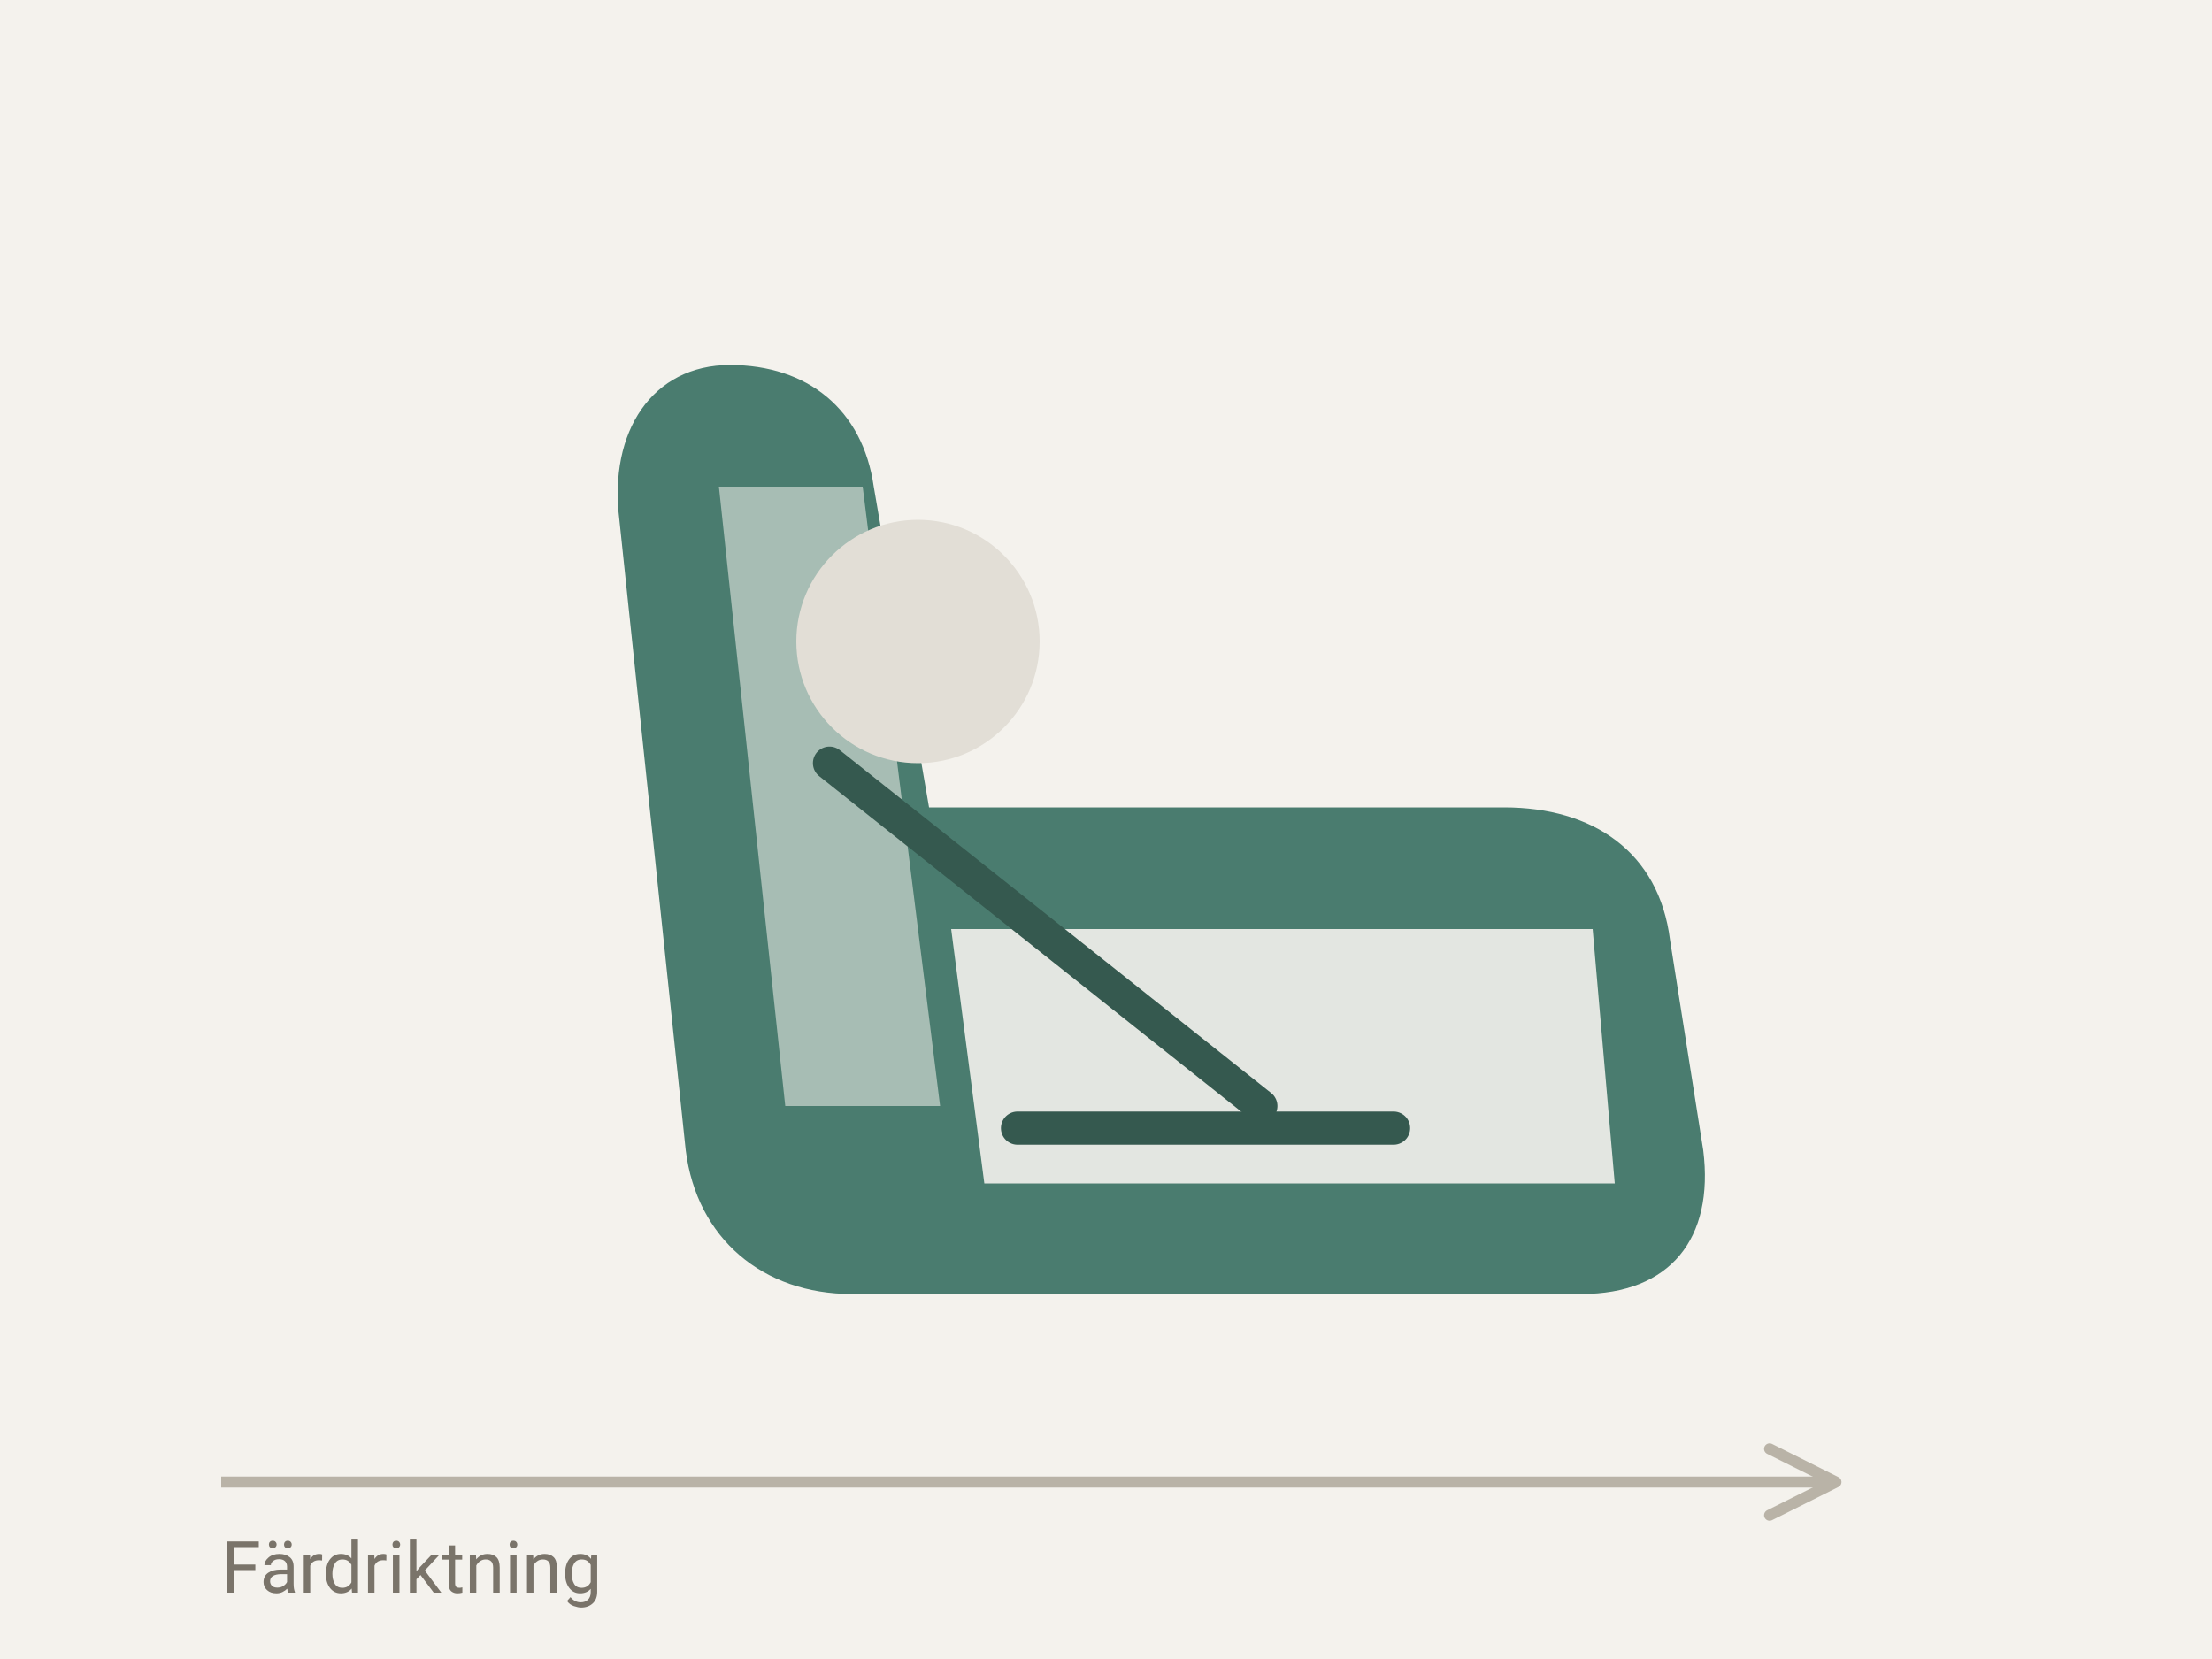
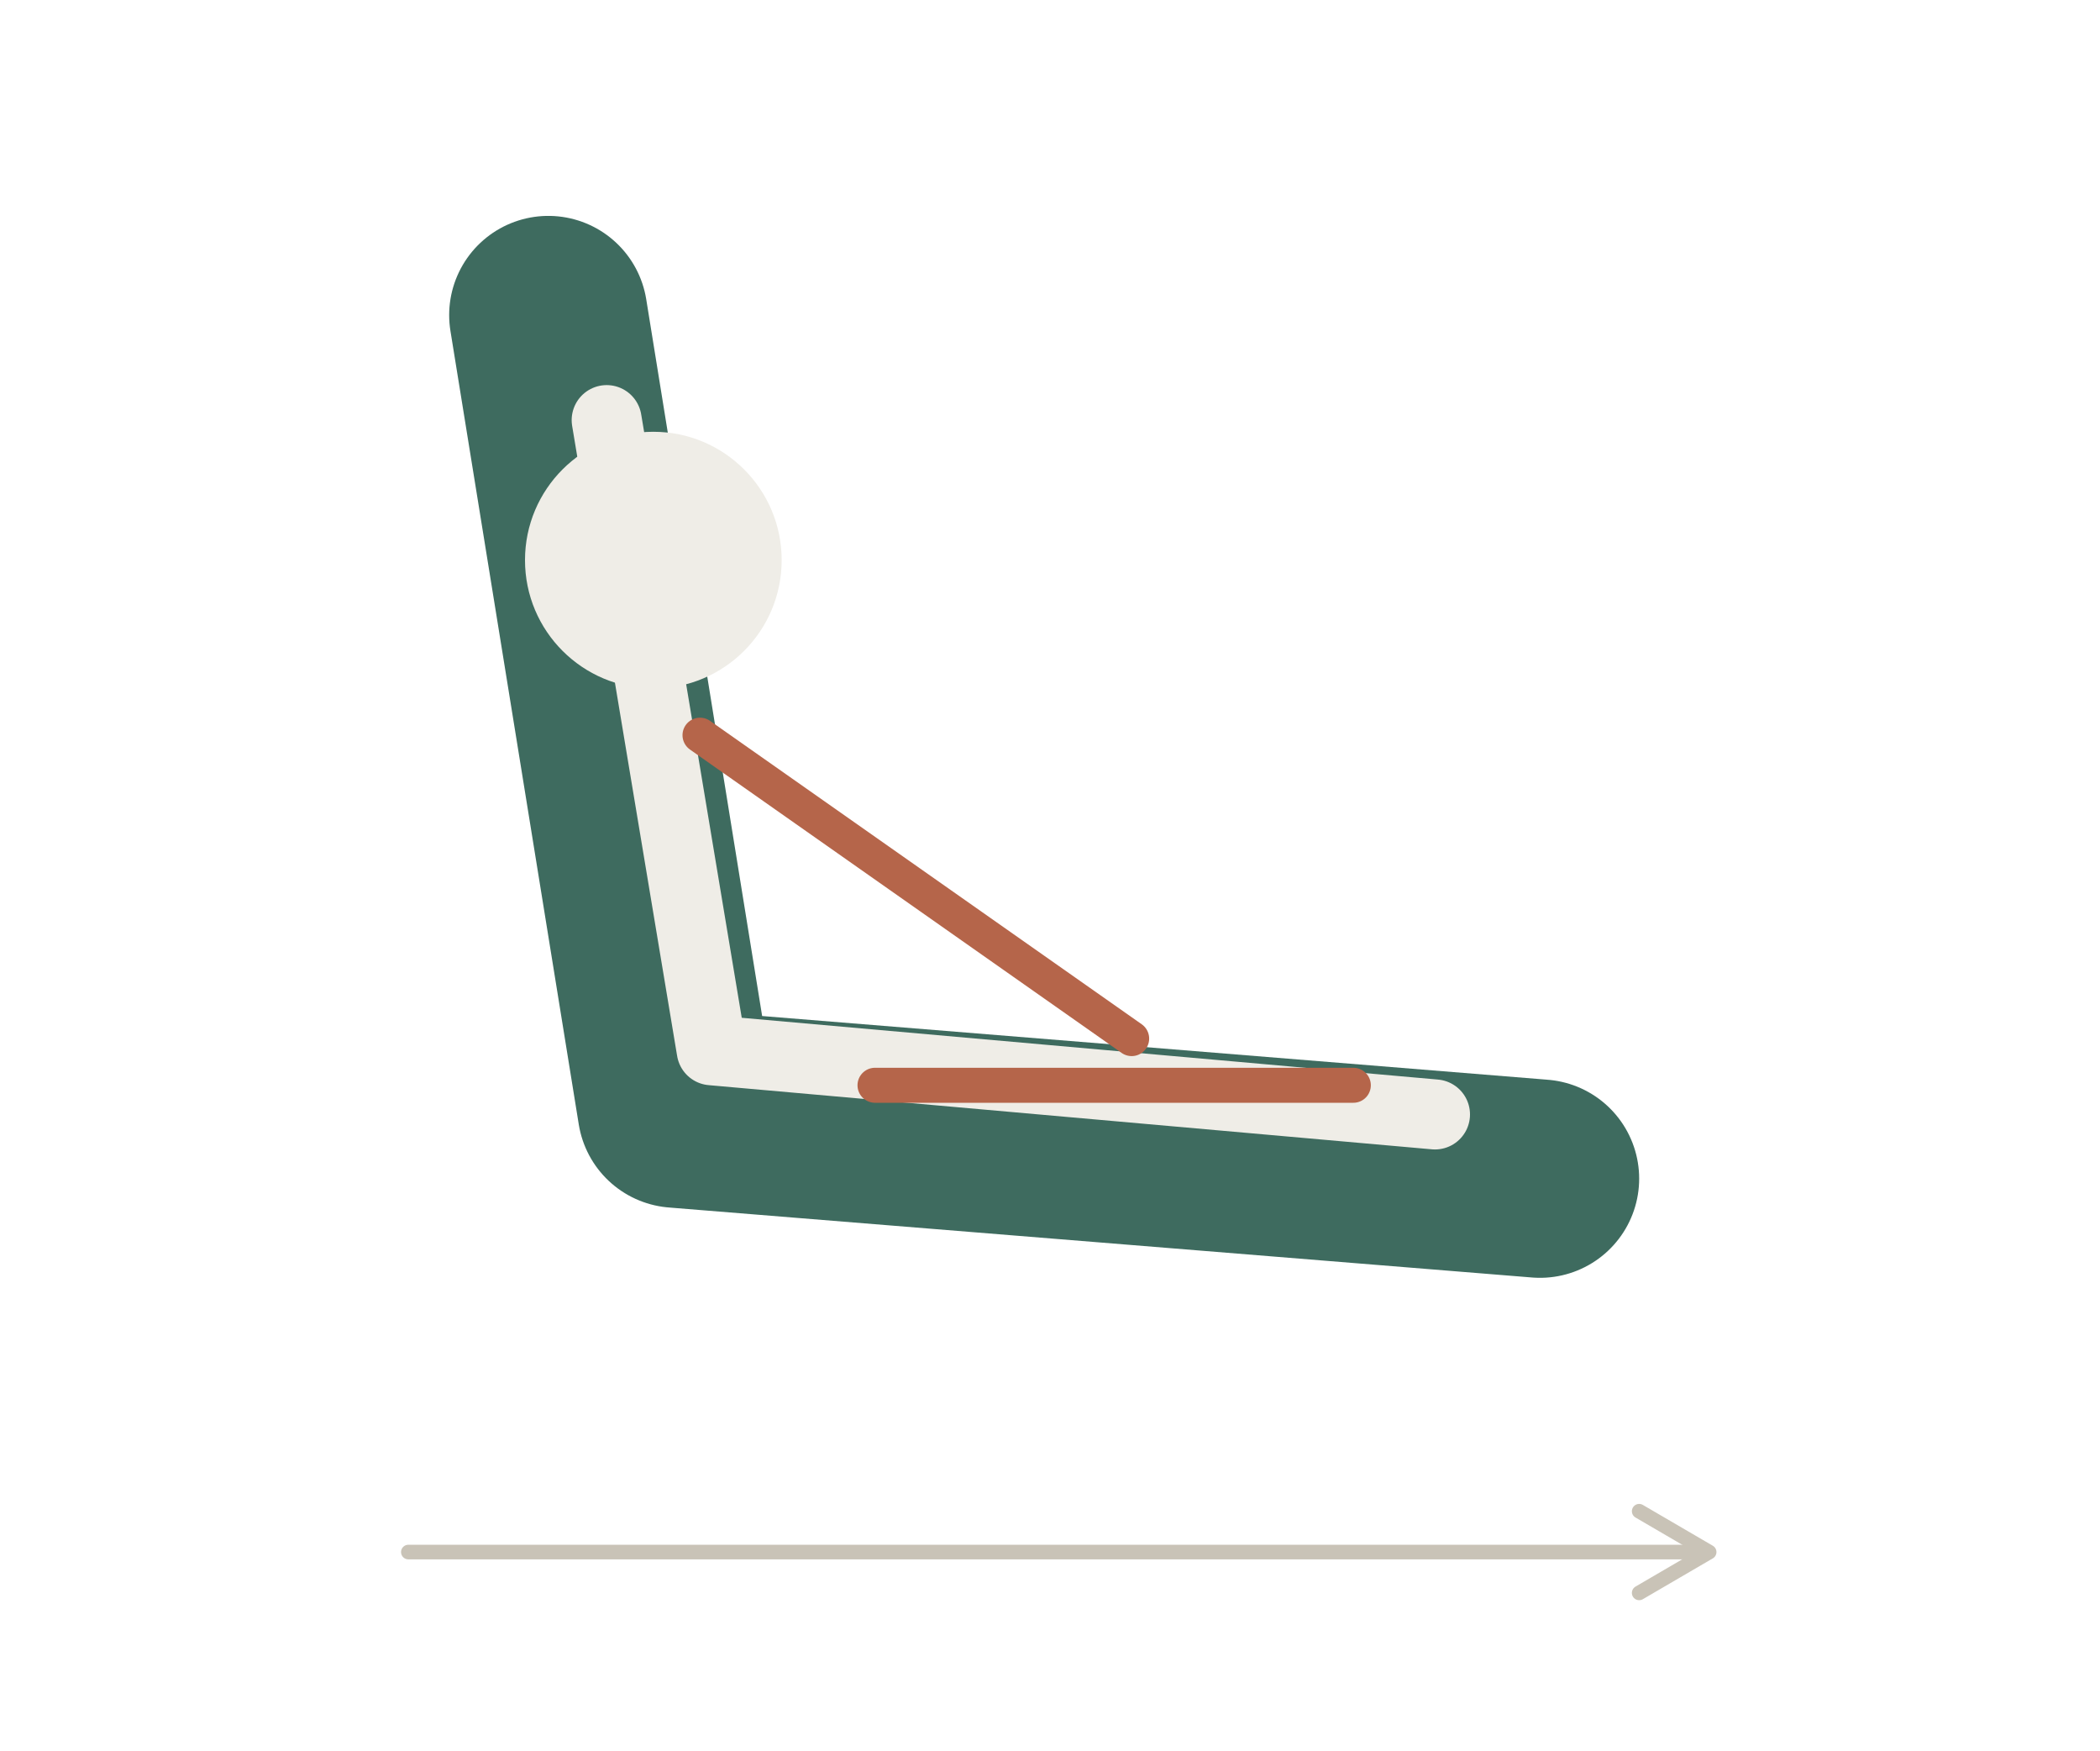
- <svg xmlns="http://www.w3.org/2000/svg" viewBox="0 0 400 300" role="img" aria-label="Illustration av en framåtvänd bältesstol">
-   <rect width="400" height="300" fill="#F4F2ED" />
-   <g stroke="#B9B3A7" stroke-width="2" fill="none">
-     <line x1="40" y1="268" x2="330" y2="268" />
-     <polyline points="320,262 332,268 320,274" stroke-linecap="round" stroke-linejoin="round" />
+ <svg xmlns="http://www.w3.org/2000/svg" viewBox="0 0 360 300" role="img" aria-label="Ikon av en framåtvänd bältesstol med bilbältet över bröstet">
+   <path d="M94 54 L 116 190 L 264 202" fill="none" stroke="#3E6B5F" stroke-width="34" stroke-linecap="round" stroke-linejoin="round" />
+   <path d="M104 72 L 122 180 L 246 191" fill="none" stroke="#EFEDE7" stroke-width="12" stroke-linecap="round" stroke-linejoin="round" />
+   <circle cx="112" cy="96" r="22" fill="#EFEDE7" />
+   <g fill="none" stroke="#B5654A" stroke-width="6" stroke-linecap="round">
+     <path d="M120 126 L 194 178" />
+     <path d="M150 186 L 232 186" />
  </g>
-   <text x="40" y="288" font-family="-apple-system, Segoe UI, Roboto, sans-serif" font-size="13" fill="#7A746A">Färdriktning</text>
-   <path d="M132 66            C 118 66, 110 78, 112 94            L 124 208            C 126 224, 138 234, 154 234            L 286 234            C 302 234, 310 224, 308 208            L 302 170            C 300 154, 288 146, 272 146            L 168 146            L 158 88            C 156 74, 146 66, 132 66 Z" fill="#4A7C6F" />
-   <path d="M172 168 L 288 168 L 292 214 L 178 214 Z" fill="#F4F2ED" opacity="0.9" />
-   <path d="M130 88 L 156 88 L 170 200 L 142 200 Z" fill="#F4F2ED" opacity="0.55" />
-   <circle cx="166" cy="116" r="22" fill="#E2DED6" />
-   <g stroke="#35594F" stroke-width="6" stroke-linecap="round" fill="none">
-     <line x1="150" y1="138" x2="228" y2="200" />
-     <line x1="184" y1="204" x2="252" y2="204" />
+   <g stroke="#C9C3B7" stroke-width="2.5" fill="none" stroke-linecap="round" stroke-linejoin="round">
+     <line x1="70" y1="266" x2="290" y2="266" />
+     <polyline points="281,259 293,266 281,273" />
  </g>
</svg>
